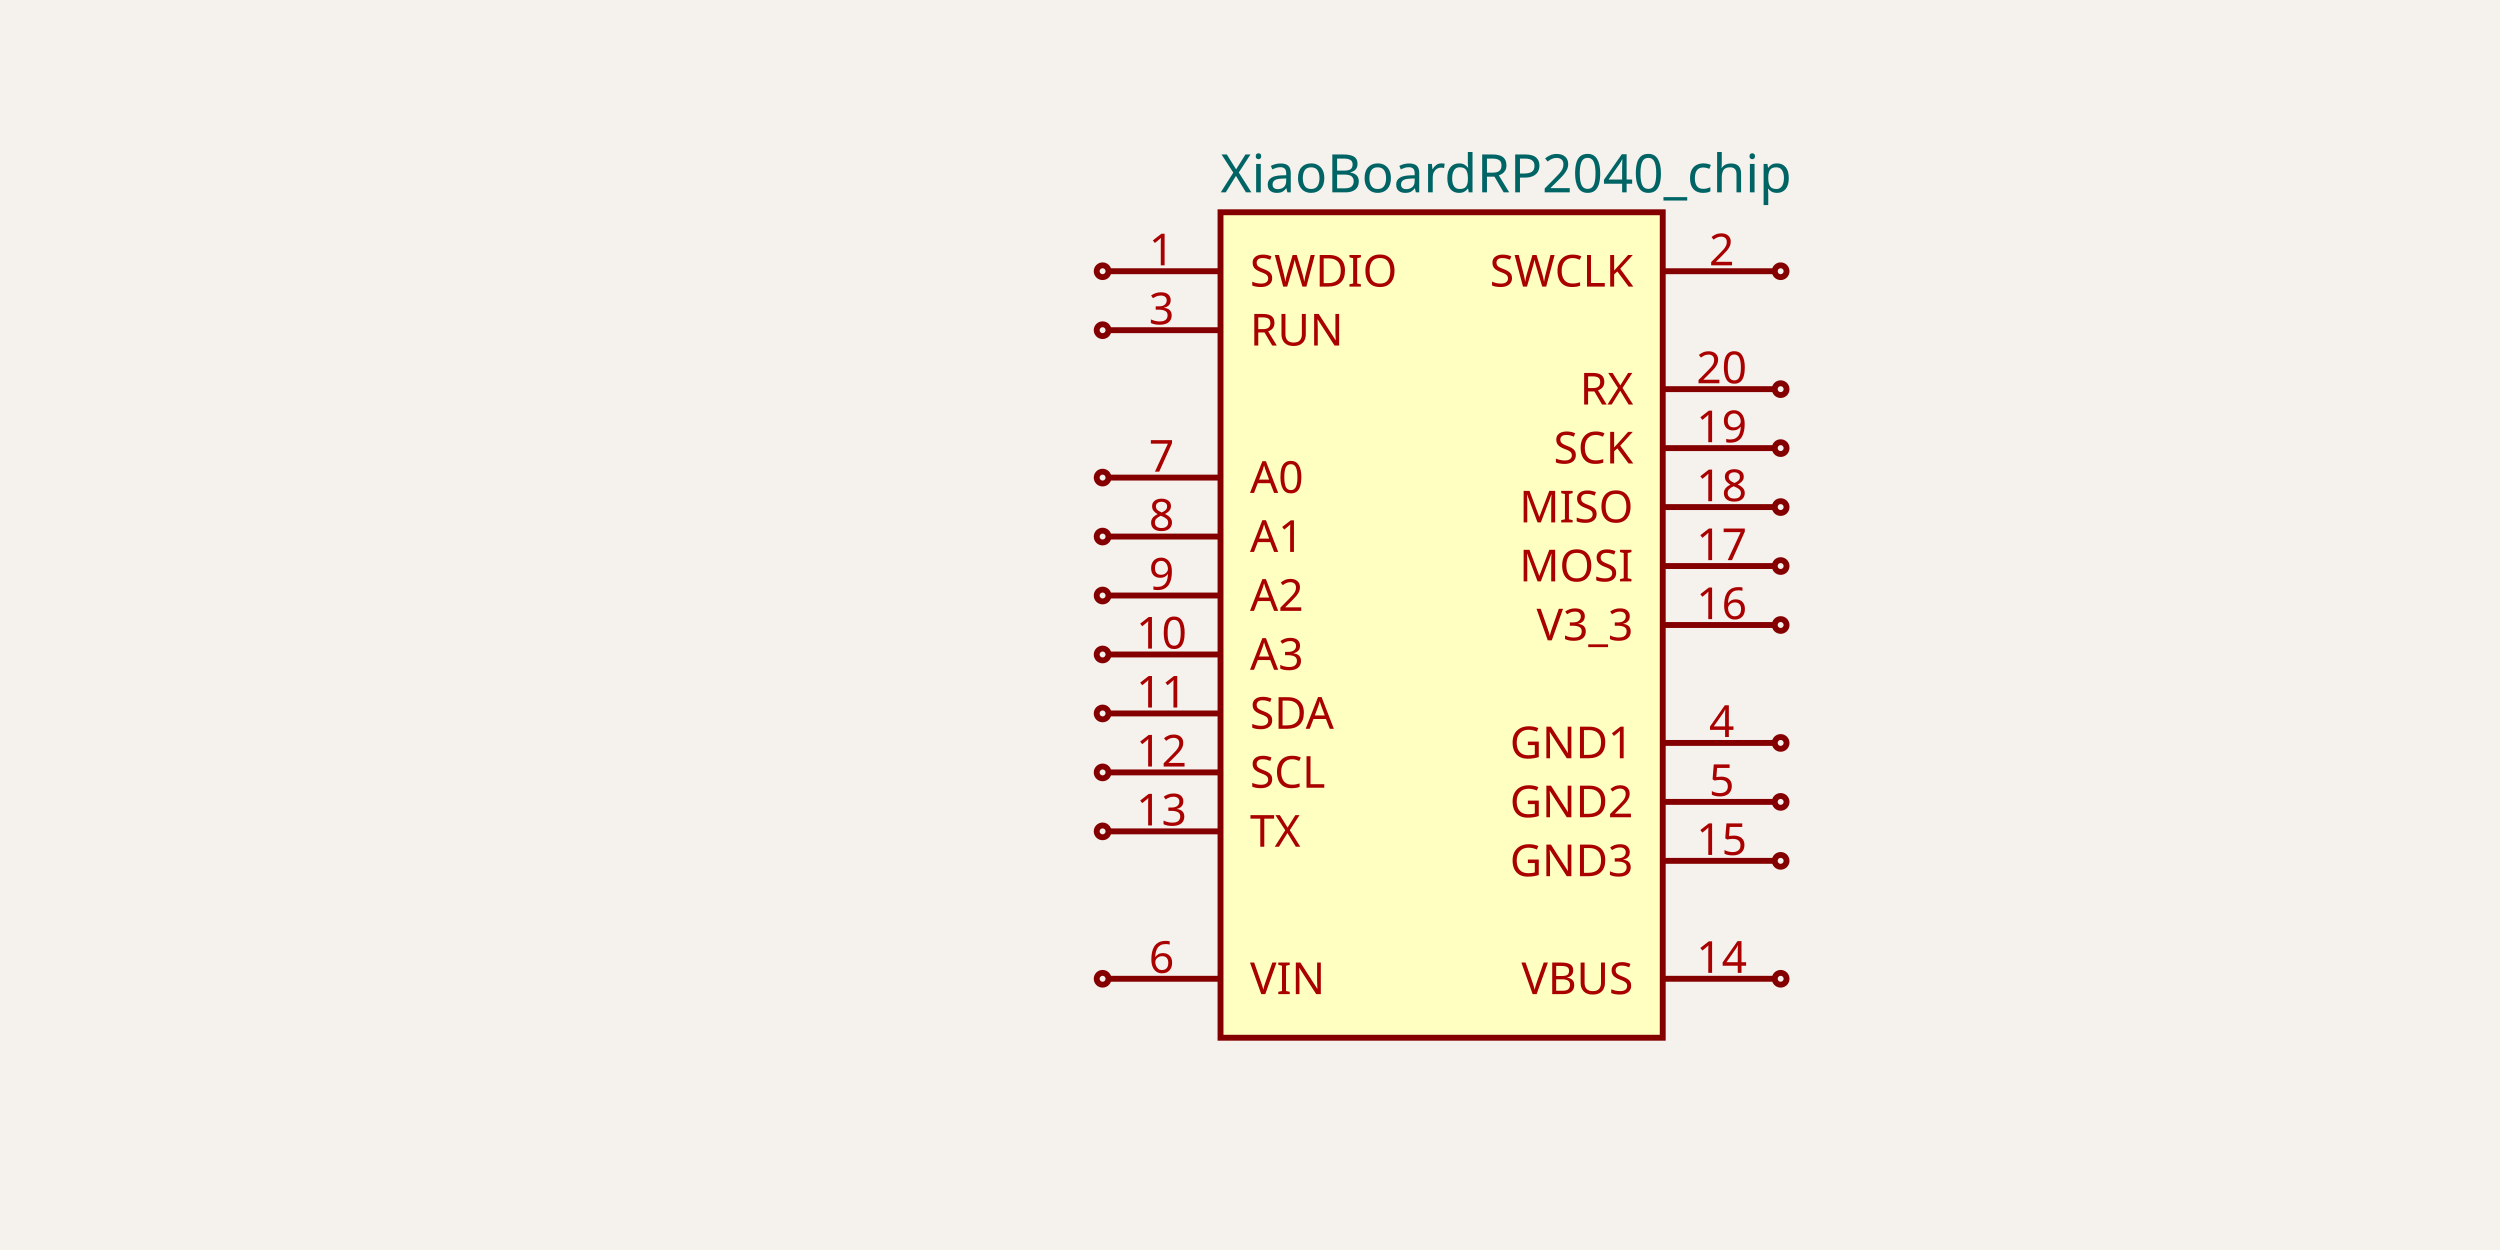
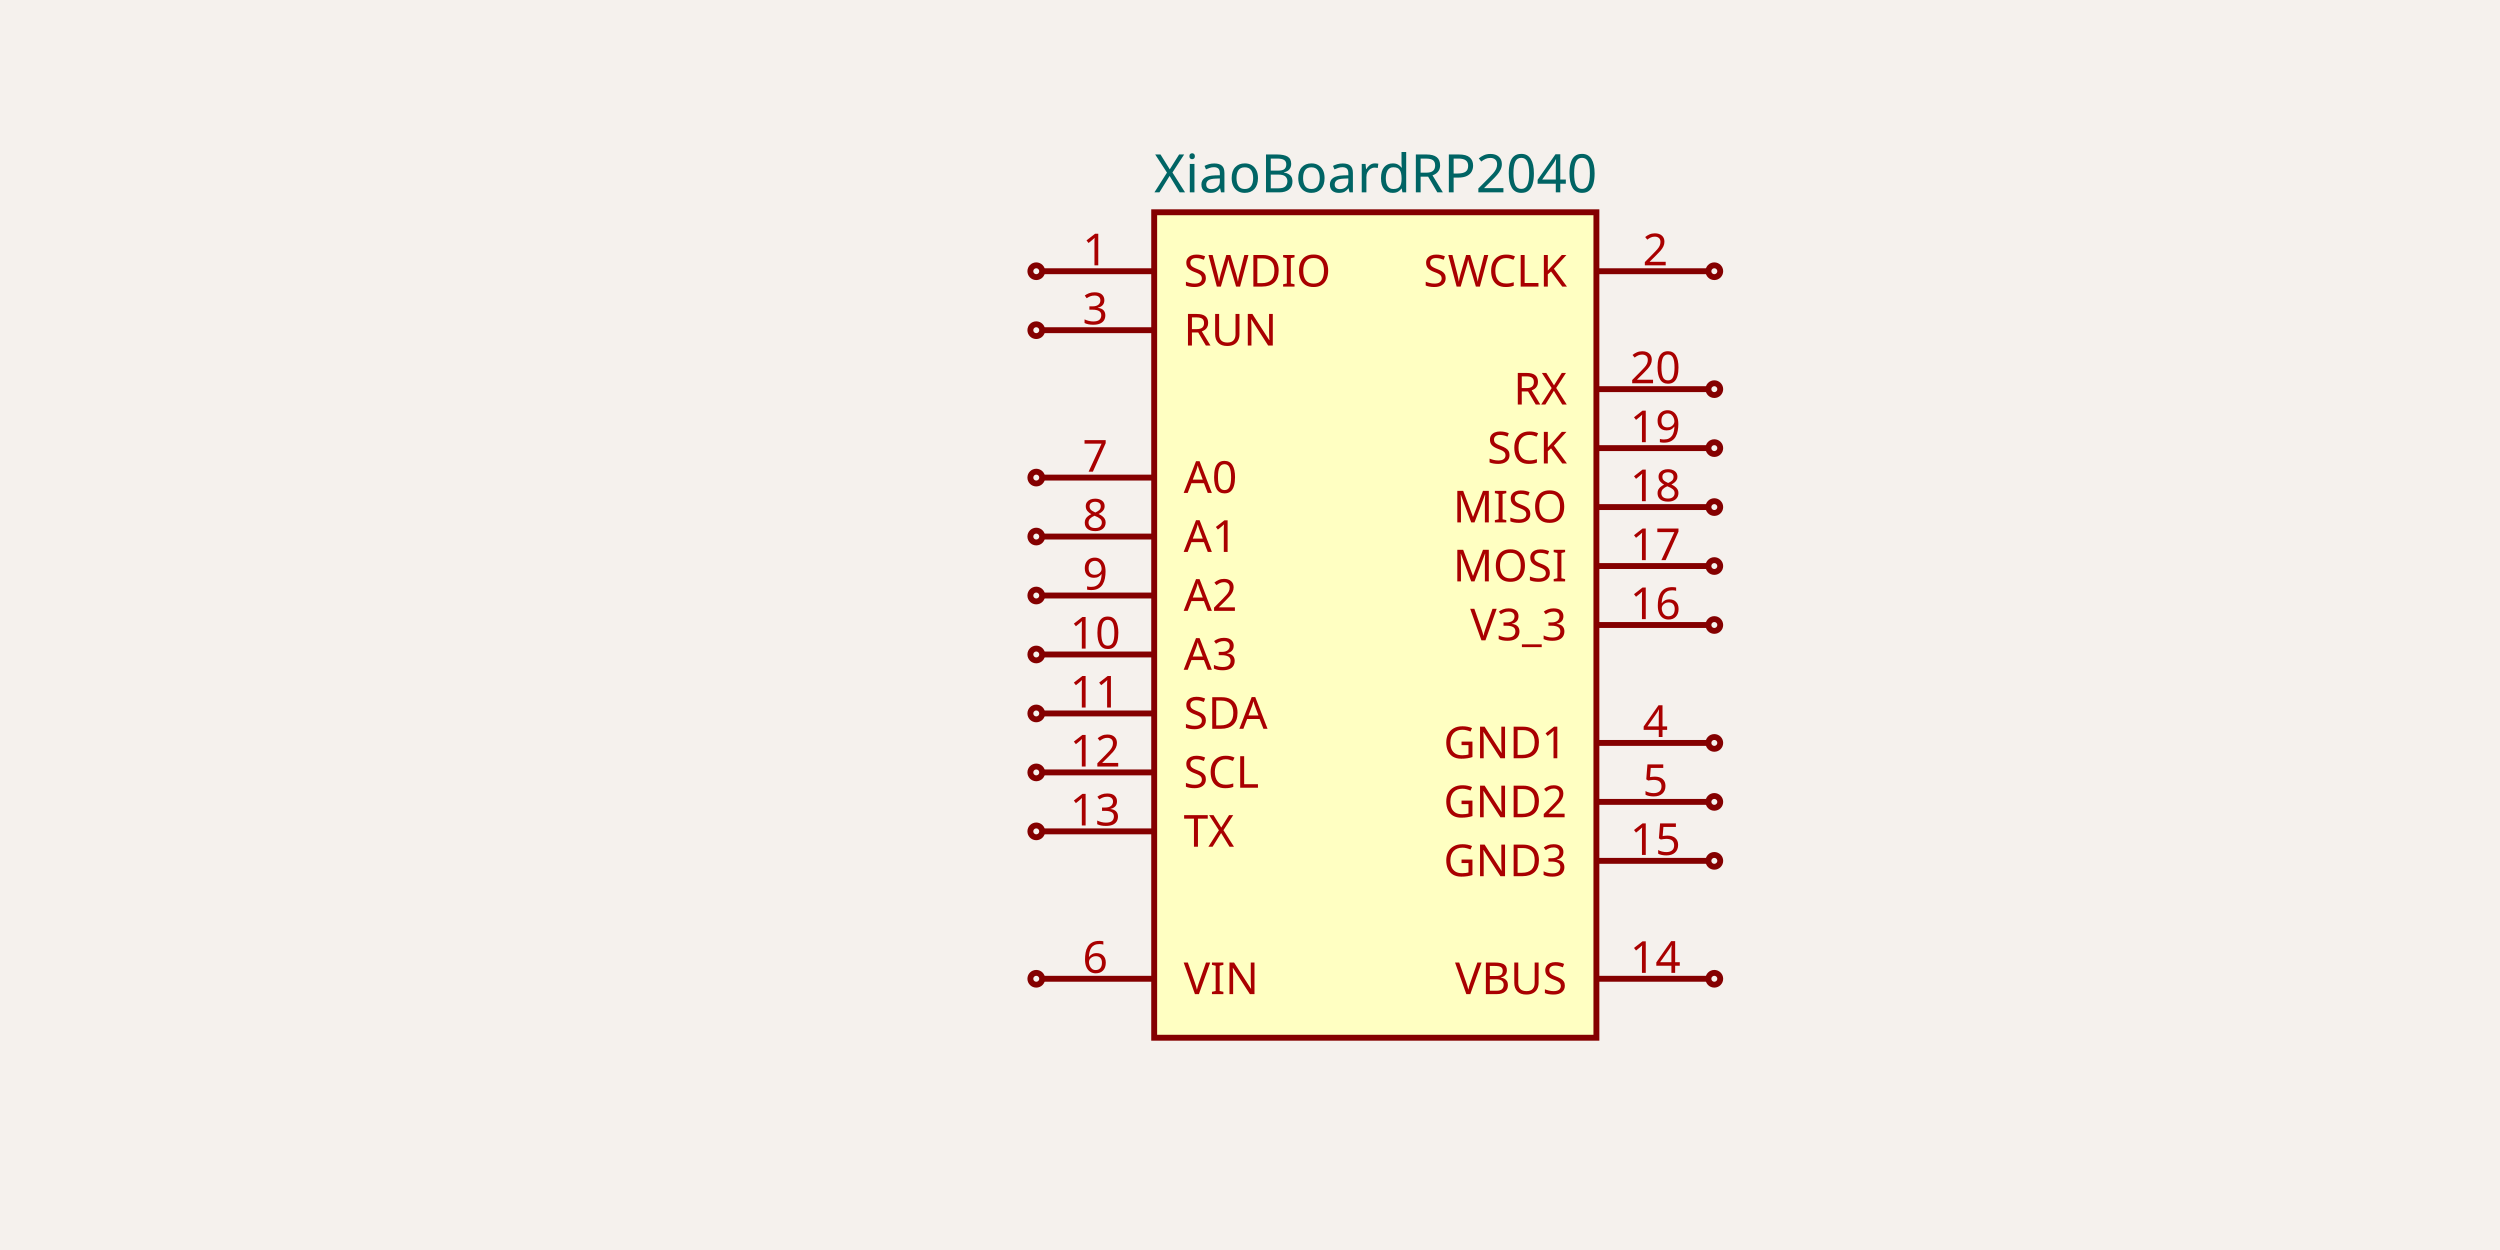
- <svg xmlns="http://www.w3.org/2000/svg" class="tscircuit-schematic" width="1200" height="600" style="background-color: rgb(245, 241, 237)" data-real-to-screen-transform="matrix(141.5094339623,0,0,-141.5094339623,691.9811320755,300)">
+ <svg xmlns="http://www.w3.org/2000/svg" class="tscircuit-schematic" width="1200" height="600" style="background-color: rgb(245, 241, 237)" data-real-to-screen-transform="matrix(141.5094339623,0,0,-141.5094339623,660.141509434,300)">
  <style>
              .boundary { fill: rgb(245, 241, 237); }
              .schematic-boundary { fill: none; stroke: #fff; }
              .component { fill: none; stroke: rgb(132, 0, 0); }
              .chip { fill: rgb(255, 255, 194); stroke: rgb(132, 0, 0); }
              .component-pin { fill: none; stroke: rgb(132, 0, 0); }
              .text { font-family: sans-serif; fill: rgb(0, 150, 0); }
              .pin-number { fill: rgb(169, 0, 0); }
              .port-label { fill: rgb(0, 100, 100); }
              .component-name { fill: rgb(0, 100, 100); }
              
            </style>
  <rect class="boundary" x="0" y="0" width="1200" height="600" />
  <g class="sch-component" data-circuit-json-type="schematic_component" data-schematic-component-id="schematic_component_0">
-     <rect class="component chip sch-component-body" x="585.849" y="101.887" width="212.264" height="396.226" stroke-width="2.83px" fill="rgb(255, 255, 194)" stroke="rgb(132, 0, 0)" />
-     <rect class="component-overlay sch-component-overlay" x="585.849" y="101.887" width="212.264" height="396.226" fill="transparent" />
-     <text class="sch-text" x="585.849" y="516.509" fill="#006464" text-anchor="start" dominant-baseline="middle" font-family="sans-serif" font-size="25.472px" transform="rotate(0, 585.8491, 516.5094)" />
-     <text class="sch-text" x="585.849" y="83.491" fill="#006464" text-anchor="start" dominant-baseline="middle" font-family="sans-serif" font-size="25.472px" transform="rotate(0, 585.8491, 83.49057)">XiaoBoardRP2040_chip</text>
-     <line class="component-pin sch-component-pin sch-port-line" x1="585.849" y1="130.189" x2="532.075" y2="130.189" stroke-width="2.83px" />
+     <rect class="component chip sch-component-body" x="554.009" y="101.887" width="212.264" height="396.226" stroke-width="2.83px" fill="rgb(255, 255, 194)" stroke="rgb(132, 0, 0)" />
+     <rect class="component-overlay sch-component-overlay" x="554.009" y="101.887" width="212.264" height="396.226" fill="transparent" />
+     <text class="sch-text" x="554.009" y="516.509" fill="#006464" text-anchor="start" dominant-baseline="middle" font-family="sans-serif" font-size="25.472px" transform="rotate(0, 554.0094, 516.5094)" />
+     <text class="sch-text" x="554.009" y="83.491" fill="#006464" text-anchor="start" dominant-baseline="middle" font-family="sans-serif" font-size="25.472px" transform="rotate(0, 554.0094, 83.49057)">XiaoBoardRP2040</text>
+     <line class="component-pin sch-component-pin sch-port-line" x1="554.009" y1="130.189" x2="500.236" y2="130.189" stroke-width="2.83px" />
    <g class="sch-port" data-schematic-port-id="source_port_0">
-       <circle class="component-pin sch-component-pin sch-port-terminal" cx="529.245" cy="130.189" r="2.83" stroke-width="2.83px" />
-       <rect x="526.415" y="127.358" width="5.66" height="5.66" opacity="0" />
-     </g>
-     <text class="pin-number sch-pin-number" x="557.547" y="127.358" style="font-family: sans-serif;" fill="rgb(169, 0, 0)" text-anchor="middle" dominant-baseline="auto" font-size="21.226px" transform="">1</text>
-     <text class="pin-number sch-pin-label" x="600" y="130.189" style="font-family: sans-serif;" fill="rgb(169, 0, 0)" text-anchor="start" dominant-baseline="middle" font-size="21.226px" transform="">SWDIO</text>
-     <line class="component-pin sch-component-pin sch-port-line" x1="798.113" y1="130.189" x2="851.887" y2="130.189" stroke-width="2.83px" />
+       <circle class="component-pin sch-component-pin sch-port-terminal" cx="497.406" cy="130.189" r="2.83" stroke-width="2.83px" />
+       <rect x="494.575" y="127.358" width="5.66" height="5.66" opacity="0" />
+     </g>
+     <text class="pin-number sch-pin-number" x="525.708" y="127.358" style="font-family: sans-serif;" fill="rgb(169, 0, 0)" text-anchor="middle" dominant-baseline="auto" font-size="21.226px" transform="">1</text>
+     <text class="pin-number sch-pin-label" x="568.16" y="130.189" style="font-family: sans-serif;" fill="rgb(169, 0, 0)" text-anchor="start" dominant-baseline="middle" font-size="21.226px" transform="">SWDIO</text>
+     <line class="component-pin sch-component-pin sch-port-line" x1="766.274" y1="130.189" x2="820.047" y2="130.189" stroke-width="2.83px" />
    <g class="sch-port" data-schematic-port-id="source_port_1">
-       <circle class="component-pin sch-component-pin sch-port-terminal" cx="854.717" cy="130.189" r="2.83" stroke-width="2.83px" />
-       <rect x="851.887" y="127.358" width="5.66" height="5.66" opacity="0" />
-     </g>
-     <text class="pin-number sch-pin-number" x="826.415" y="127.358" style="font-family: sans-serif;" fill="rgb(169, 0, 0)" text-anchor="middle" dominant-baseline="auto" font-size="21.226px" transform="">2</text>
-     <text class="pin-number sch-pin-label" x="783.962" y="130.189" style="font-family: sans-serif;" fill="rgb(169, 0, 0)" text-anchor="end" dominant-baseline="middle" font-size="21.226px" transform="">SWCLK</text>
-     <line class="component-pin sch-component-pin sch-port-line" x1="585.849" y1="158.491" x2="532.075" y2="158.491" stroke-width="2.83px" />
+       <circle class="component-pin sch-component-pin sch-port-terminal" cx="822.877" cy="130.189" r="2.83" stroke-width="2.83px" />
+       <rect x="820.047" y="127.358" width="5.66" height="5.66" opacity="0" />
+     </g>
+     <text class="pin-number sch-pin-number" x="794.575" y="127.358" style="font-family: sans-serif;" fill="rgb(169, 0, 0)" text-anchor="middle" dominant-baseline="auto" font-size="21.226px" transform="">2</text>
+     <text class="pin-number sch-pin-label" x="752.123" y="130.189" style="font-family: sans-serif;" fill="rgb(169, 0, 0)" text-anchor="end" dominant-baseline="middle" font-size="21.226px" transform="">SWCLK</text>
+     <line class="component-pin sch-component-pin sch-port-line" x1="554.009" y1="158.491" x2="500.236" y2="158.491" stroke-width="2.83px" />
    <g class="sch-port" data-schematic-port-id="source_port_2">
-       <circle class="component-pin sch-component-pin sch-port-terminal" cx="529.245" cy="158.491" r="2.83" stroke-width="2.83px" />
-       <rect x="526.415" y="155.66" width="5.66" height="5.66" opacity="0" />
-     </g>
-     <text class="pin-number sch-pin-number" x="557.547" y="155.66" style="font-family: sans-serif;" fill="rgb(169, 0, 0)" text-anchor="middle" dominant-baseline="auto" font-size="21.226px" transform="">3</text>
-     <text class="pin-number sch-pin-label" x="600" y="158.491" style="font-family: sans-serif;" fill="rgb(169, 0, 0)" text-anchor="start" dominant-baseline="middle" font-size="21.226px" transform="">RUN</text>
-     <line class="component-pin sch-component-pin sch-port-line" x1="798.113" y1="356.604" x2="851.887" y2="356.604" stroke-width="2.83px" />
+       <circle class="component-pin sch-component-pin sch-port-terminal" cx="497.406" cy="158.491" r="2.83" stroke-width="2.83px" />
+       <rect x="494.575" y="155.66" width="5.66" height="5.66" opacity="0" />
+     </g>
+     <text class="pin-number sch-pin-number" x="525.708" y="155.66" style="font-family: sans-serif;" fill="rgb(169, 0, 0)" text-anchor="middle" dominant-baseline="auto" font-size="21.226px" transform="">3</text>
+     <text class="pin-number sch-pin-label" x="568.16" y="158.491" style="font-family: sans-serif;" fill="rgb(169, 0, 0)" text-anchor="start" dominant-baseline="middle" font-size="21.226px" transform="">RUN</text>
+     <line class="component-pin sch-component-pin sch-port-line" x1="766.274" y1="356.604" x2="820.047" y2="356.604" stroke-width="2.83px" />
    <g class="sch-port" data-schematic-port-id="source_port_3">
-       <circle class="component-pin sch-component-pin sch-port-terminal" cx="854.717" cy="356.604" r="2.83" stroke-width="2.83px" />
-       <rect x="851.887" y="353.774" width="5.66" height="5.66" opacity="0" />
-     </g>
-     <text class="pin-number sch-pin-number" x="826.415" y="353.774" style="font-family: sans-serif;" fill="rgb(169, 0, 0)" text-anchor="middle" dominant-baseline="auto" font-size="21.226px" transform="">4</text>
-     <text class="pin-number sch-pin-label" x="783.962" y="356.604" style="font-family: sans-serif;" fill="rgb(169, 0, 0)" text-anchor="end" dominant-baseline="middle" font-size="21.226px" transform="">GND1</text>
-     <line class="component-pin sch-component-pin sch-port-line" x1="798.113" y1="384.906" x2="851.887" y2="384.906" stroke-width="2.83px" />
+       <circle class="component-pin sch-component-pin sch-port-terminal" cx="822.877" cy="356.604" r="2.83" stroke-width="2.83px" />
+       <rect x="820.047" y="353.774" width="5.66" height="5.66" opacity="0" />
+     </g>
+     <text class="pin-number sch-pin-number" x="794.575" y="353.774" style="font-family: sans-serif;" fill="rgb(169, 0, 0)" text-anchor="middle" dominant-baseline="auto" font-size="21.226px" transform="">4</text>
+     <text class="pin-number sch-pin-label" x="752.123" y="356.604" style="font-family: sans-serif;" fill="rgb(169, 0, 0)" text-anchor="end" dominant-baseline="middle" font-size="21.226px" transform="">GND1</text>
+     <line class="component-pin sch-component-pin sch-port-line" x1="766.274" y1="384.906" x2="820.047" y2="384.906" stroke-width="2.83px" />
    <g class="sch-port" data-schematic-port-id="source_port_4">
-       <circle class="component-pin sch-component-pin sch-port-terminal" cx="854.717" cy="384.906" r="2.83" stroke-width="2.83px" />
-       <rect x="851.887" y="382.075" width="5.66" height="5.66" opacity="0" />
-     </g>
-     <text class="pin-number sch-pin-number" x="826.415" y="382.075" style="font-family: sans-serif;" fill="rgb(169, 0, 0)" text-anchor="middle" dominant-baseline="auto" font-size="21.226px" transform="">5</text>
-     <text class="pin-number sch-pin-label" x="783.962" y="384.906" style="font-family: sans-serif;" fill="rgb(169, 0, 0)" text-anchor="end" dominant-baseline="middle" font-size="21.226px" transform="">GND2</text>
-     <line class="component-pin sch-component-pin sch-port-line" x1="585.849" y1="469.811" x2="532.075" y2="469.811" stroke-width="2.83px" />
+       <circle class="component-pin sch-component-pin sch-port-terminal" cx="822.877" cy="384.906" r="2.83" stroke-width="2.83px" />
+       <rect x="820.047" y="382.075" width="5.66" height="5.66" opacity="0" />
+     </g>
+     <text class="pin-number sch-pin-number" x="794.575" y="382.075" style="font-family: sans-serif;" fill="rgb(169, 0, 0)" text-anchor="middle" dominant-baseline="auto" font-size="21.226px" transform="">5</text>
+     <text class="pin-number sch-pin-label" x="752.123" y="384.906" style="font-family: sans-serif;" fill="rgb(169, 0, 0)" text-anchor="end" dominant-baseline="middle" font-size="21.226px" transform="">GND2</text>
+     <line class="component-pin sch-component-pin sch-port-line" x1="554.009" y1="469.811" x2="500.236" y2="469.811" stroke-width="2.83px" />
    <g class="sch-port" data-schematic-port-id="source_port_5">
-       <circle class="component-pin sch-component-pin sch-port-terminal" cx="529.245" cy="469.811" r="2.83" stroke-width="2.83px" />
-       <rect x="526.415" y="466.981" width="5.66" height="5.66" opacity="0" />
-     </g>
-     <text class="pin-number sch-pin-number" x="557.547" y="466.981" style="font-family: sans-serif;" fill="rgb(169, 0, 0)" text-anchor="middle" dominant-baseline="auto" font-size="21.226px" transform="">6</text>
-     <text class="pin-number sch-pin-label" x="600" y="469.811" style="font-family: sans-serif;" fill="rgb(169, 0, 0)" text-anchor="start" dominant-baseline="middle" font-size="21.226px" transform="">VIN</text>
-     <line class="component-pin sch-component-pin sch-port-line" x1="585.849" y1="229.245" x2="532.075" y2="229.245" stroke-width="2.83px" />
+       <circle class="component-pin sch-component-pin sch-port-terminal" cx="497.406" cy="469.811" r="2.83" stroke-width="2.83px" />
+       <rect x="494.575" y="466.981" width="5.66" height="5.66" opacity="0" />
+     </g>
+     <text class="pin-number sch-pin-number" x="525.708" y="466.981" style="font-family: sans-serif;" fill="rgb(169, 0, 0)" text-anchor="middle" dominant-baseline="auto" font-size="21.226px" transform="">6</text>
+     <text class="pin-number sch-pin-label" x="568.16" y="469.811" style="font-family: sans-serif;" fill="rgb(169, 0, 0)" text-anchor="start" dominant-baseline="middle" font-size="21.226px" transform="">VIN</text>
+     <line class="component-pin sch-component-pin sch-port-line" x1="554.009" y1="229.245" x2="500.236" y2="229.245" stroke-width="2.83px" />
    <g class="sch-port" data-schematic-port-id="source_port_6">
-       <circle class="component-pin sch-component-pin sch-port-terminal" cx="529.245" cy="229.245" r="2.83" stroke-width="2.83px" />
-       <rect x="526.415" y="226.415" width="5.66" height="5.66" opacity="0" />
-     </g>
-     <text class="pin-number sch-pin-number" x="557.547" y="226.415" style="font-family: sans-serif;" fill="rgb(169, 0, 0)" text-anchor="middle" dominant-baseline="auto" font-size="21.226px" transform="">7</text>
-     <text class="pin-number sch-pin-label" x="600" y="229.245" style="font-family: sans-serif;" fill="rgb(169, 0, 0)" text-anchor="start" dominant-baseline="middle" font-size="21.226px" transform="">A0</text>
-     <line class="component-pin sch-component-pin sch-port-line" x1="585.849" y1="257.547" x2="532.075" y2="257.547" stroke-width="2.83px" />
+       <circle class="component-pin sch-component-pin sch-port-terminal" cx="497.406" cy="229.245" r="2.83" stroke-width="2.83px" />
+       <rect x="494.575" y="226.415" width="5.66" height="5.66" opacity="0" />
+     </g>
+     <text class="pin-number sch-pin-number" x="525.708" y="226.415" style="font-family: sans-serif;" fill="rgb(169, 0, 0)" text-anchor="middle" dominant-baseline="auto" font-size="21.226px" transform="">7</text>
+     <text class="pin-number sch-pin-label" x="568.16" y="229.245" style="font-family: sans-serif;" fill="rgb(169, 0, 0)" text-anchor="start" dominant-baseline="middle" font-size="21.226px" transform="">A0</text>
+     <line class="component-pin sch-component-pin sch-port-line" x1="554.009" y1="257.547" x2="500.236" y2="257.547" stroke-width="2.83px" />
    <g class="sch-port" data-schematic-port-id="source_port_7">
-       <circle class="component-pin sch-component-pin sch-port-terminal" cx="529.245" cy="257.547" r="2.83" stroke-width="2.83px" />
-       <rect x="526.415" y="254.717" width="5.66" height="5.66" opacity="0" />
-     </g>
-     <text class="pin-number sch-pin-number" x="557.547" y="254.717" style="font-family: sans-serif;" fill="rgb(169, 0, 0)" text-anchor="middle" dominant-baseline="auto" font-size="21.226px" transform="">8</text>
-     <text class="pin-number sch-pin-label" x="600" y="257.547" style="font-family: sans-serif;" fill="rgb(169, 0, 0)" text-anchor="start" dominant-baseline="middle" font-size="21.226px" transform="">A1</text>
-     <line class="component-pin sch-component-pin sch-port-line" x1="585.849" y1="285.849" x2="532.075" y2="285.849" stroke-width="2.83px" />
+       <circle class="component-pin sch-component-pin sch-port-terminal" cx="497.406" cy="257.547" r="2.83" stroke-width="2.83px" />
+       <rect x="494.575" y="254.717" width="5.66" height="5.66" opacity="0" />
+     </g>
+     <text class="pin-number sch-pin-number" x="525.708" y="254.717" style="font-family: sans-serif;" fill="rgb(169, 0, 0)" text-anchor="middle" dominant-baseline="auto" font-size="21.226px" transform="">8</text>
+     <text class="pin-number sch-pin-label" x="568.16" y="257.547" style="font-family: sans-serif;" fill="rgb(169, 0, 0)" text-anchor="start" dominant-baseline="middle" font-size="21.226px" transform="">A1</text>
+     <line class="component-pin sch-component-pin sch-port-line" x1="554.009" y1="285.849" x2="500.236" y2="285.849" stroke-width="2.83px" />
    <g class="sch-port" data-schematic-port-id="source_port_8">
-       <circle class="component-pin sch-component-pin sch-port-terminal" cx="529.245" cy="285.849" r="2.83" stroke-width="2.83px" />
-       <rect x="526.415" y="283.019" width="5.66" height="5.66" opacity="0" />
-     </g>
-     <text class="pin-number sch-pin-number" x="557.547" y="283.019" style="font-family: sans-serif;" fill="rgb(169, 0, 0)" text-anchor="middle" dominant-baseline="auto" font-size="21.226px" transform="">9</text>
-     <text class="pin-number sch-pin-label" x="600" y="285.849" style="font-family: sans-serif;" fill="rgb(169, 0, 0)" text-anchor="start" dominant-baseline="middle" font-size="21.226px" transform="">A2</text>
-     <line class="component-pin sch-component-pin sch-port-line" x1="585.849" y1="314.151" x2="532.075" y2="314.151" stroke-width="2.83px" />
+       <circle class="component-pin sch-component-pin sch-port-terminal" cx="497.406" cy="285.849" r="2.83" stroke-width="2.83px" />
+       <rect x="494.575" y="283.019" width="5.66" height="5.66" opacity="0" />
+     </g>
+     <text class="pin-number sch-pin-number" x="525.708" y="283.019" style="font-family: sans-serif;" fill="rgb(169, 0, 0)" text-anchor="middle" dominant-baseline="auto" font-size="21.226px" transform="">9</text>
+     <text class="pin-number sch-pin-label" x="568.16" y="285.849" style="font-family: sans-serif;" fill="rgb(169, 0, 0)" text-anchor="start" dominant-baseline="middle" font-size="21.226px" transform="">A2</text>
+     <line class="component-pin sch-component-pin sch-port-line" x1="554.009" y1="314.151" x2="500.236" y2="314.151" stroke-width="2.83px" />
    <g class="sch-port" data-schematic-port-id="source_port_9">
-       <circle class="component-pin sch-component-pin sch-port-terminal" cx="529.245" cy="314.151" r="2.83" stroke-width="2.83px" />
-       <rect x="526.415" y="311.321" width="5.66" height="5.66" opacity="0" />
-     </g>
-     <text class="pin-number sch-pin-number" x="557.547" y="311.321" style="font-family: sans-serif;" fill="rgb(169, 0, 0)" text-anchor="middle" dominant-baseline="auto" font-size="21.226px" transform="">10</text>
-     <text class="pin-number sch-pin-label" x="600" y="314.151" style="font-family: sans-serif;" fill="rgb(169, 0, 0)" text-anchor="start" dominant-baseline="middle" font-size="21.226px" transform="">A3</text>
-     <line class="component-pin sch-component-pin sch-port-line" x1="585.849" y1="342.453" x2="532.075" y2="342.453" stroke-width="2.83px" />
+       <circle class="component-pin sch-component-pin sch-port-terminal" cx="497.406" cy="314.151" r="2.83" stroke-width="2.83px" />
+       <rect x="494.575" y="311.321" width="5.66" height="5.66" opacity="0" />
+     </g>
+     <text class="pin-number sch-pin-number" x="525.708" y="311.321" style="font-family: sans-serif;" fill="rgb(169, 0, 0)" text-anchor="middle" dominant-baseline="auto" font-size="21.226px" transform="">10</text>
+     <text class="pin-number sch-pin-label" x="568.16" y="314.151" style="font-family: sans-serif;" fill="rgb(169, 0, 0)" text-anchor="start" dominant-baseline="middle" font-size="21.226px" transform="">A3</text>
+     <line class="component-pin sch-component-pin sch-port-line" x1="554.009" y1="342.453" x2="500.236" y2="342.453" stroke-width="2.83px" />
    <g class="sch-port" data-schematic-port-id="source_port_10">
-       <circle class="component-pin sch-component-pin sch-port-terminal" cx="529.245" cy="342.453" r="2.83" stroke-width="2.83px" />
-       <rect x="526.415" y="339.623" width="5.66" height="5.66" opacity="0" />
-     </g>
-     <text class="pin-number sch-pin-number" x="557.547" y="339.623" style="font-family: sans-serif;" fill="rgb(169, 0, 0)" text-anchor="middle" dominant-baseline="auto" font-size="21.226px" transform="">11</text>
-     <text class="pin-number sch-pin-label" x="600" y="342.453" style="font-family: sans-serif;" fill="rgb(169, 0, 0)" text-anchor="start" dominant-baseline="middle" font-size="21.226px" transform="">SDA</text>
-     <line class="component-pin sch-component-pin sch-port-line" x1="585.849" y1="370.755" x2="532.075" y2="370.755" stroke-width="2.83px" />
+       <circle class="component-pin sch-component-pin sch-port-terminal" cx="497.406" cy="342.453" r="2.83" stroke-width="2.83px" />
+       <rect x="494.575" y="339.623" width="5.66" height="5.66" opacity="0" />
+     </g>
+     <text class="pin-number sch-pin-number" x="525.708" y="339.623" style="font-family: sans-serif;" fill="rgb(169, 0, 0)" text-anchor="middle" dominant-baseline="auto" font-size="21.226px" transform="">11</text>
+     <text class="pin-number sch-pin-label" x="568.16" y="342.453" style="font-family: sans-serif;" fill="rgb(169, 0, 0)" text-anchor="start" dominant-baseline="middle" font-size="21.226px" transform="">SDA</text>
+     <line class="component-pin sch-component-pin sch-port-line" x1="554.009" y1="370.755" x2="500.236" y2="370.755" stroke-width="2.83px" />
    <g class="sch-port" data-schematic-port-id="source_port_11">
-       <circle class="component-pin sch-component-pin sch-port-terminal" cx="529.245" cy="370.755" r="2.83" stroke-width="2.83px" />
-       <rect x="526.415" y="367.925" width="5.66" height="5.66" opacity="0" />
-     </g>
-     <text class="pin-number sch-pin-number" x="557.547" y="367.925" style="font-family: sans-serif;" fill="rgb(169, 0, 0)" text-anchor="middle" dominant-baseline="auto" font-size="21.226px" transform="">12</text>
-     <text class="pin-number sch-pin-label" x="600" y="370.755" style="font-family: sans-serif;" fill="rgb(169, 0, 0)" text-anchor="start" dominant-baseline="middle" font-size="21.226px" transform="">SCL</text>
-     <line class="component-pin sch-component-pin sch-port-line" x1="585.849" y1="399.057" x2="532.075" y2="399.057" stroke-width="2.83px" />
+       <circle class="component-pin sch-component-pin sch-port-terminal" cx="497.406" cy="370.755" r="2.83" stroke-width="2.83px" />
+       <rect x="494.575" y="367.925" width="5.66" height="5.66" opacity="0" />
+     </g>
+     <text class="pin-number sch-pin-number" x="525.708" y="367.925" style="font-family: sans-serif;" fill="rgb(169, 0, 0)" text-anchor="middle" dominant-baseline="auto" font-size="21.226px" transform="">12</text>
+     <text class="pin-number sch-pin-label" x="568.16" y="370.755" style="font-family: sans-serif;" fill="rgb(169, 0, 0)" text-anchor="start" dominant-baseline="middle" font-size="21.226px" transform="">SCL</text>
+     <line class="component-pin sch-component-pin sch-port-line" x1="554.009" y1="399.057" x2="500.236" y2="399.057" stroke-width="2.83px" />
    <g class="sch-port" data-schematic-port-id="source_port_12">
-       <circle class="component-pin sch-component-pin sch-port-terminal" cx="529.245" cy="399.057" r="2.83" stroke-width="2.83px" />
-       <rect x="526.415" y="396.226" width="5.66" height="5.66" opacity="0" />
-     </g>
-     <text class="pin-number sch-pin-number" x="557.547" y="396.226" style="font-family: sans-serif;" fill="rgb(169, 0, 0)" text-anchor="middle" dominant-baseline="auto" font-size="21.226px" transform="">13</text>
-     <text class="pin-number sch-pin-label" x="600" y="399.057" style="font-family: sans-serif;" fill="rgb(169, 0, 0)" text-anchor="start" dominant-baseline="middle" font-size="21.226px" transform="">TX</text>
-     <line class="component-pin sch-component-pin sch-port-line" x1="798.113" y1="469.811" x2="851.887" y2="469.811" stroke-width="2.83px" />
+       <circle class="component-pin sch-component-pin sch-port-terminal" cx="497.406" cy="399.057" r="2.83" stroke-width="2.83px" />
+       <rect x="494.575" y="396.226" width="5.66" height="5.66" opacity="0" />
+     </g>
+     <text class="pin-number sch-pin-number" x="525.708" y="396.226" style="font-family: sans-serif;" fill="rgb(169, 0, 0)" text-anchor="middle" dominant-baseline="auto" font-size="21.226px" transform="">13</text>
+     <text class="pin-number sch-pin-label" x="568.16" y="399.057" style="font-family: sans-serif;" fill="rgb(169, 0, 0)" text-anchor="start" dominant-baseline="middle" font-size="21.226px" transform="">TX</text>
+     <line class="component-pin sch-component-pin sch-port-line" x1="766.274" y1="469.811" x2="820.047" y2="469.811" stroke-width="2.83px" />
    <g class="sch-port" data-schematic-port-id="source_port_13">
-       <circle class="component-pin sch-component-pin sch-port-terminal" cx="854.717" cy="469.811" r="2.83" stroke-width="2.83px" />
-       <rect x="851.887" y="466.981" width="5.66" height="5.66" opacity="0" />
-     </g>
-     <text class="pin-number sch-pin-number" x="826.415" y="466.981" style="font-family: sans-serif;" fill="rgb(169, 0, 0)" text-anchor="middle" dominant-baseline="auto" font-size="21.226px" transform="">14</text>
-     <text class="pin-number sch-pin-label" x="783.962" y="469.811" style="font-family: sans-serif;" fill="rgb(169, 0, 0)" text-anchor="end" dominant-baseline="middle" font-size="21.226px" transform="">VBUS</text>
-     <line class="component-pin sch-component-pin sch-port-line" x1="798.113" y1="413.208" x2="851.887" y2="413.208" stroke-width="2.83px" />
+       <circle class="component-pin sch-component-pin sch-port-terminal" cx="822.877" cy="469.811" r="2.83" stroke-width="2.83px" />
+       <rect x="820.047" y="466.981" width="5.66" height="5.66" opacity="0" />
+     </g>
+     <text class="pin-number sch-pin-number" x="794.575" y="466.981" style="font-family: sans-serif;" fill="rgb(169, 0, 0)" text-anchor="middle" dominant-baseline="auto" font-size="21.226px" transform="">14</text>
+     <text class="pin-number sch-pin-label" x="752.123" y="469.811" style="font-family: sans-serif;" fill="rgb(169, 0, 0)" text-anchor="end" dominant-baseline="middle" font-size="21.226px" transform="">VBUS</text>
+     <line class="component-pin sch-component-pin sch-port-line" x1="766.274" y1="413.208" x2="820.047" y2="413.208" stroke-width="2.83px" />
    <g class="sch-port" data-schematic-port-id="source_port_14">
-       <circle class="component-pin sch-component-pin sch-port-terminal" cx="854.717" cy="413.208" r="2.83" stroke-width="2.83px" />
-       <rect x="851.887" y="410.377" width="5.66" height="5.66" opacity="0" />
-     </g>
-     <text class="pin-number sch-pin-number" x="826.415" y="410.377" style="font-family: sans-serif;" fill="rgb(169, 0, 0)" text-anchor="middle" dominant-baseline="auto" font-size="21.226px" transform="">15</text>
-     <text class="pin-number sch-pin-label" x="783.962" y="413.208" style="font-family: sans-serif;" fill="rgb(169, 0, 0)" text-anchor="end" dominant-baseline="middle" font-size="21.226px" transform="">GND3</text>
-     <line class="component-pin sch-component-pin sch-port-line" x1="798.113" y1="300" x2="851.887" y2="300" stroke-width="2.83px" />
+       <circle class="component-pin sch-component-pin sch-port-terminal" cx="822.877" cy="413.208" r="2.83" stroke-width="2.83px" />
+       <rect x="820.047" y="410.377" width="5.66" height="5.66" opacity="0" />
+     </g>
+     <text class="pin-number sch-pin-number" x="794.575" y="410.377" style="font-family: sans-serif;" fill="rgb(169, 0, 0)" text-anchor="middle" dominant-baseline="auto" font-size="21.226px" transform="">15</text>
+     <text class="pin-number sch-pin-label" x="752.123" y="413.208" style="font-family: sans-serif;" fill="rgb(169, 0, 0)" text-anchor="end" dominant-baseline="middle" font-size="21.226px" transform="">GND3</text>
+     <line class="component-pin sch-component-pin sch-port-line" x1="766.274" y1="300" x2="820.047" y2="300" stroke-width="2.83px" />
    <g class="sch-port" data-schematic-port-id="source_port_15">
-       <circle class="component-pin sch-component-pin sch-port-terminal" cx="854.717" cy="300" r="2.83" stroke-width="2.83px" />
-       <rect x="851.887" y="297.17" width="5.66" height="5.66" opacity="0" />
-     </g>
-     <text class="pin-number sch-pin-number" x="826.415" y="297.17" style="font-family: sans-serif;" fill="rgb(169, 0, 0)" text-anchor="middle" dominant-baseline="auto" font-size="21.226px" transform="">16</text>
-     <text class="pin-number sch-pin-label" x="783.962" y="300" style="font-family: sans-serif;" fill="rgb(169, 0, 0)" text-anchor="end" dominant-baseline="middle" font-size="21.226px" transform="">V3_3</text>
-     <line class="component-pin sch-component-pin sch-port-line" x1="798.113" y1="271.698" x2="851.887" y2="271.698" stroke-width="2.83px" />
+       <circle class="component-pin sch-component-pin sch-port-terminal" cx="822.877" cy="300" r="2.83" stroke-width="2.83px" />
+       <rect x="820.047" y="297.17" width="5.66" height="5.66" opacity="0" />
+     </g>
+     <text class="pin-number sch-pin-number" x="794.575" y="297.17" style="font-family: sans-serif;" fill="rgb(169, 0, 0)" text-anchor="middle" dominant-baseline="auto" font-size="21.226px" transform="">16</text>
+     <text class="pin-number sch-pin-label" x="752.123" y="300" style="font-family: sans-serif;" fill="rgb(169, 0, 0)" text-anchor="end" dominant-baseline="middle" font-size="21.226px" transform="">V3_3</text>
+     <line class="component-pin sch-component-pin sch-port-line" x1="766.274" y1="271.698" x2="820.047" y2="271.698" stroke-width="2.83px" />
    <g class="sch-port" data-schematic-port-id="source_port_16">
-       <circle class="component-pin sch-component-pin sch-port-terminal" cx="854.717" cy="271.698" r="2.83" stroke-width="2.83px" />
-       <rect x="851.887" y="268.868" width="5.66" height="5.66" opacity="0" />
-     </g>
-     <text class="pin-number sch-pin-number" x="826.415" y="268.868" style="font-family: sans-serif;" fill="rgb(169, 0, 0)" text-anchor="middle" dominant-baseline="auto" font-size="21.226px" transform="">17</text>
-     <text class="pin-number sch-pin-label" x="783.962" y="271.698" style="font-family: sans-serif;" fill="rgb(169, 0, 0)" text-anchor="end" dominant-baseline="middle" font-size="21.226px" transform="">MOSI</text>
-     <line class="component-pin sch-component-pin sch-port-line" x1="798.113" y1="243.396" x2="851.887" y2="243.396" stroke-width="2.83px" />
+       <circle class="component-pin sch-component-pin sch-port-terminal" cx="822.877" cy="271.698" r="2.83" stroke-width="2.83px" />
+       <rect x="820.047" y="268.868" width="5.66" height="5.66" opacity="0" />
+     </g>
+     <text class="pin-number sch-pin-number" x="794.575" y="268.868" style="font-family: sans-serif;" fill="rgb(169, 0, 0)" text-anchor="middle" dominant-baseline="auto" font-size="21.226px" transform="">17</text>
+     <text class="pin-number sch-pin-label" x="752.123" y="271.698" style="font-family: sans-serif;" fill="rgb(169, 0, 0)" text-anchor="end" dominant-baseline="middle" font-size="21.226px" transform="">MOSI</text>
+     <line class="component-pin sch-component-pin sch-port-line" x1="766.274" y1="243.396" x2="820.047" y2="243.396" stroke-width="2.83px" />
    <g class="sch-port" data-schematic-port-id="source_port_17">
-       <circle class="component-pin sch-component-pin sch-port-terminal" cx="854.717" cy="243.396" r="2.83" stroke-width="2.83px" />
-       <rect x="851.887" y="240.566" width="5.66" height="5.66" opacity="0" />
-     </g>
-     <text class="pin-number sch-pin-number" x="826.415" y="240.566" style="font-family: sans-serif;" fill="rgb(169, 0, 0)" text-anchor="middle" dominant-baseline="auto" font-size="21.226px" transform="">18</text>
-     <text class="pin-number sch-pin-label" x="783.962" y="243.396" style="font-family: sans-serif;" fill="rgb(169, 0, 0)" text-anchor="end" dominant-baseline="middle" font-size="21.226px" transform="">MISO</text>
-     <line class="component-pin sch-component-pin sch-port-line" x1="798.113" y1="215.094" x2="851.887" y2="215.094" stroke-width="2.83px" />
+       <circle class="component-pin sch-component-pin sch-port-terminal" cx="822.877" cy="243.396" r="2.83" stroke-width="2.83px" />
+       <rect x="820.047" y="240.566" width="5.66" height="5.66" opacity="0" />
+     </g>
+     <text class="pin-number sch-pin-number" x="794.575" y="240.566" style="font-family: sans-serif;" fill="rgb(169, 0, 0)" text-anchor="middle" dominant-baseline="auto" font-size="21.226px" transform="">18</text>
+     <text class="pin-number sch-pin-label" x="752.123" y="243.396" style="font-family: sans-serif;" fill="rgb(169, 0, 0)" text-anchor="end" dominant-baseline="middle" font-size="21.226px" transform="">MISO</text>
+     <line class="component-pin sch-component-pin sch-port-line" x1="766.274" y1="215.094" x2="820.047" y2="215.094" stroke-width="2.83px" />
    <g class="sch-port" data-schematic-port-id="source_port_18">
-       <circle class="component-pin sch-component-pin sch-port-terminal" cx="854.717" cy="215.094" r="2.83" stroke-width="2.83px" />
-       <rect x="851.887" y="212.264" width="5.66" height="5.66" opacity="0" />
-     </g>
-     <text class="pin-number sch-pin-number" x="826.415" y="212.264" style="font-family: sans-serif;" fill="rgb(169, 0, 0)" text-anchor="middle" dominant-baseline="auto" font-size="21.226px" transform="">19</text>
-     <text class="pin-number sch-pin-label" x="783.962" y="215.094" style="font-family: sans-serif;" fill="rgb(169, 0, 0)" text-anchor="end" dominant-baseline="middle" font-size="21.226px" transform="">SCK</text>
-     <line class="component-pin sch-component-pin sch-port-line" x1="798.113" y1="186.792" x2="851.887" y2="186.792" stroke-width="2.83px" />
+       <circle class="component-pin sch-component-pin sch-port-terminal" cx="822.877" cy="215.094" r="2.83" stroke-width="2.83px" />
+       <rect x="820.047" y="212.264" width="5.66" height="5.66" opacity="0" />
+     </g>
+     <text class="pin-number sch-pin-number" x="794.575" y="212.264" style="font-family: sans-serif;" fill="rgb(169, 0, 0)" text-anchor="middle" dominant-baseline="auto" font-size="21.226px" transform="">19</text>
+     <text class="pin-number sch-pin-label" x="752.123" y="215.094" style="font-family: sans-serif;" fill="rgb(169, 0, 0)" text-anchor="end" dominant-baseline="middle" font-size="21.226px" transform="">SCK</text>
+     <line class="component-pin sch-component-pin sch-port-line" x1="766.274" y1="186.792" x2="820.047" y2="186.792" stroke-width="2.83px" />
    <g class="sch-port" data-schematic-port-id="source_port_19">
-       <circle class="component-pin sch-component-pin sch-port-terminal" cx="854.717" cy="186.792" r="2.83" stroke-width="2.83px" />
-       <rect x="851.887" y="183.962" width="5.66" height="5.66" opacity="0" />
-     </g>
-     <text class="pin-number sch-pin-number" x="826.415" y="183.962" style="font-family: sans-serif;" fill="rgb(169, 0, 0)" text-anchor="middle" dominant-baseline="auto" font-size="21.226px" transform="">20</text>
-     <text class="pin-number sch-pin-label" x="783.962" y="186.792" style="font-family: sans-serif;" fill="rgb(169, 0, 0)" text-anchor="end" dominant-baseline="middle" font-size="21.226px" transform="">RX</text>
+       <circle class="component-pin sch-component-pin sch-port-terminal" cx="822.877" cy="186.792" r="2.83" stroke-width="2.83px" />
+       <rect x="820.047" y="183.962" width="5.66" height="5.66" opacity="0" />
+     </g>
+     <text class="pin-number sch-pin-number" x="794.575" y="183.962" style="font-family: sans-serif;" fill="rgb(169, 0, 0)" text-anchor="middle" dominant-baseline="auto" font-size="21.226px" transform="">20</text>
+     <text class="pin-number sch-pin-label" x="752.123" y="186.792" style="font-family: sans-serif;" fill="rgb(169, 0, 0)" text-anchor="end" dominant-baseline="middle" font-size="21.226px" transform="">RX</text>
  </g>
  <g class="schematic-port-hover sch-port-hover" data-schematic-port-id="source_port_0">
-     <circle cx="529.245" cy="130.189" r="5.66" fill="red" opacity="0" />
+     <circle cx="497.406" cy="130.189" r="5.66" fill="red" opacity="0" />
  </g>
  <g class="schematic-port-hover sch-port-hover" data-schematic-port-id="source_port_1">
-     <circle cx="854.717" cy="130.189" r="5.66" fill="red" opacity="0" />
+     <circle cx="822.877" cy="130.189" r="5.66" fill="red" opacity="0" />
  </g>
  <g class="schematic-port-hover sch-port-hover" data-schematic-port-id="source_port_2">
-     <circle cx="529.245" cy="158.491" r="5.66" fill="red" opacity="0" />
+     <circle cx="497.406" cy="158.491" r="5.66" fill="red" opacity="0" />
  </g>
  <g class="schematic-port-hover sch-port-hover" data-schematic-port-id="source_port_3">
-     <circle cx="854.717" cy="356.604" r="5.66" fill="red" opacity="0" />
+     <circle cx="822.877" cy="356.604" r="5.66" fill="red" opacity="0" />
  </g>
  <g class="schematic-port-hover sch-port-hover" data-schematic-port-id="source_port_4">
-     <circle cx="854.717" cy="384.906" r="5.66" fill="red" opacity="0" />
+     <circle cx="822.877" cy="384.906" r="5.66" fill="red" opacity="0" />
  </g>
  <g class="schematic-port-hover sch-port-hover" data-schematic-port-id="source_port_5">
-     <circle cx="529.245" cy="469.811" r="5.66" fill="red" opacity="0" />
+     <circle cx="497.406" cy="469.811" r="5.66" fill="red" opacity="0" />
  </g>
  <g class="schematic-port-hover sch-port-hover" data-schematic-port-id="source_port_6">
-     <circle cx="529.245" cy="229.245" r="5.66" fill="red" opacity="0" />
+     <circle cx="497.406" cy="229.245" r="5.66" fill="red" opacity="0" />
  </g>
  <g class="schematic-port-hover sch-port-hover" data-schematic-port-id="source_port_7">
-     <circle cx="529.245" cy="257.547" r="5.66" fill="red" opacity="0" />
+     <circle cx="497.406" cy="257.547" r="5.66" fill="red" opacity="0" />
  </g>
  <g class="schematic-port-hover sch-port-hover" data-schematic-port-id="source_port_8">
-     <circle cx="529.245" cy="285.849" r="5.66" fill="red" opacity="0" />
+     <circle cx="497.406" cy="285.849" r="5.66" fill="red" opacity="0" />
  </g>
  <g class="schematic-port-hover sch-port-hover" data-schematic-port-id="source_port_9">
-     <circle cx="529.245" cy="314.151" r="5.66" fill="red" opacity="0" />
+     <circle cx="497.406" cy="314.151" r="5.66" fill="red" opacity="0" />
  </g>
  <g class="schematic-port-hover sch-port-hover" data-schematic-port-id="source_port_10">
-     <circle cx="529.245" cy="342.453" r="5.66" fill="red" opacity="0" />
+     <circle cx="497.406" cy="342.453" r="5.66" fill="red" opacity="0" />
  </g>
  <g class="schematic-port-hover sch-port-hover" data-schematic-port-id="source_port_11">
-     <circle cx="529.245" cy="370.755" r="5.66" fill="red" opacity="0" />
+     <circle cx="497.406" cy="370.755" r="5.66" fill="red" opacity="0" />
  </g>
  <g class="schematic-port-hover sch-port-hover" data-schematic-port-id="source_port_12">
-     <circle cx="529.245" cy="399.057" r="5.66" fill="red" opacity="0" />
+     <circle cx="497.406" cy="399.057" r="5.66" fill="red" opacity="0" />
  </g>
  <g class="schematic-port-hover sch-port-hover" data-schematic-port-id="source_port_13">
-     <circle cx="854.717" cy="469.811" r="5.66" fill="red" opacity="0" />
+     <circle cx="822.877" cy="469.811" r="5.66" fill="red" opacity="0" />
  </g>
  <g class="schematic-port-hover sch-port-hover" data-schematic-port-id="source_port_14">
-     <circle cx="854.717" cy="413.208" r="5.66" fill="red" opacity="0" />
+     <circle cx="822.877" cy="413.208" r="5.66" fill="red" opacity="0" />
  </g>
  <g class="schematic-port-hover sch-port-hover" data-schematic-port-id="source_port_15">
-     <circle cx="854.717" cy="300" r="5.66" fill="red" opacity="0" />
+     <circle cx="822.877" cy="300" r="5.66" fill="red" opacity="0" />
  </g>
  <g class="schematic-port-hover sch-port-hover" data-schematic-port-id="source_port_16">
-     <circle cx="854.717" cy="271.698" r="5.66" fill="red" opacity="0" />
+     <circle cx="822.877" cy="271.698" r="5.66" fill="red" opacity="0" />
  </g>
  <g class="schematic-port-hover sch-port-hover" data-schematic-port-id="source_port_17">
-     <circle cx="854.717" cy="243.396" r="5.66" fill="red" opacity="0" />
+     <circle cx="822.877" cy="243.396" r="5.66" fill="red" opacity="0" />
  </g>
  <g class="schematic-port-hover sch-port-hover" data-schematic-port-id="source_port_18">
-     <circle cx="854.717" cy="215.094" r="5.66" fill="red" opacity="0" />
+     <circle cx="822.877" cy="215.094" r="5.66" fill="red" opacity="0" />
  </g>
  <g class="schematic-port-hover sch-port-hover" data-schematic-port-id="source_port_19">
-     <circle cx="854.717" cy="186.792" r="5.66" fill="red" opacity="0" />
+     <circle cx="822.877" cy="186.792" r="5.66" fill="red" opacity="0" />
  </g>
</svg>
